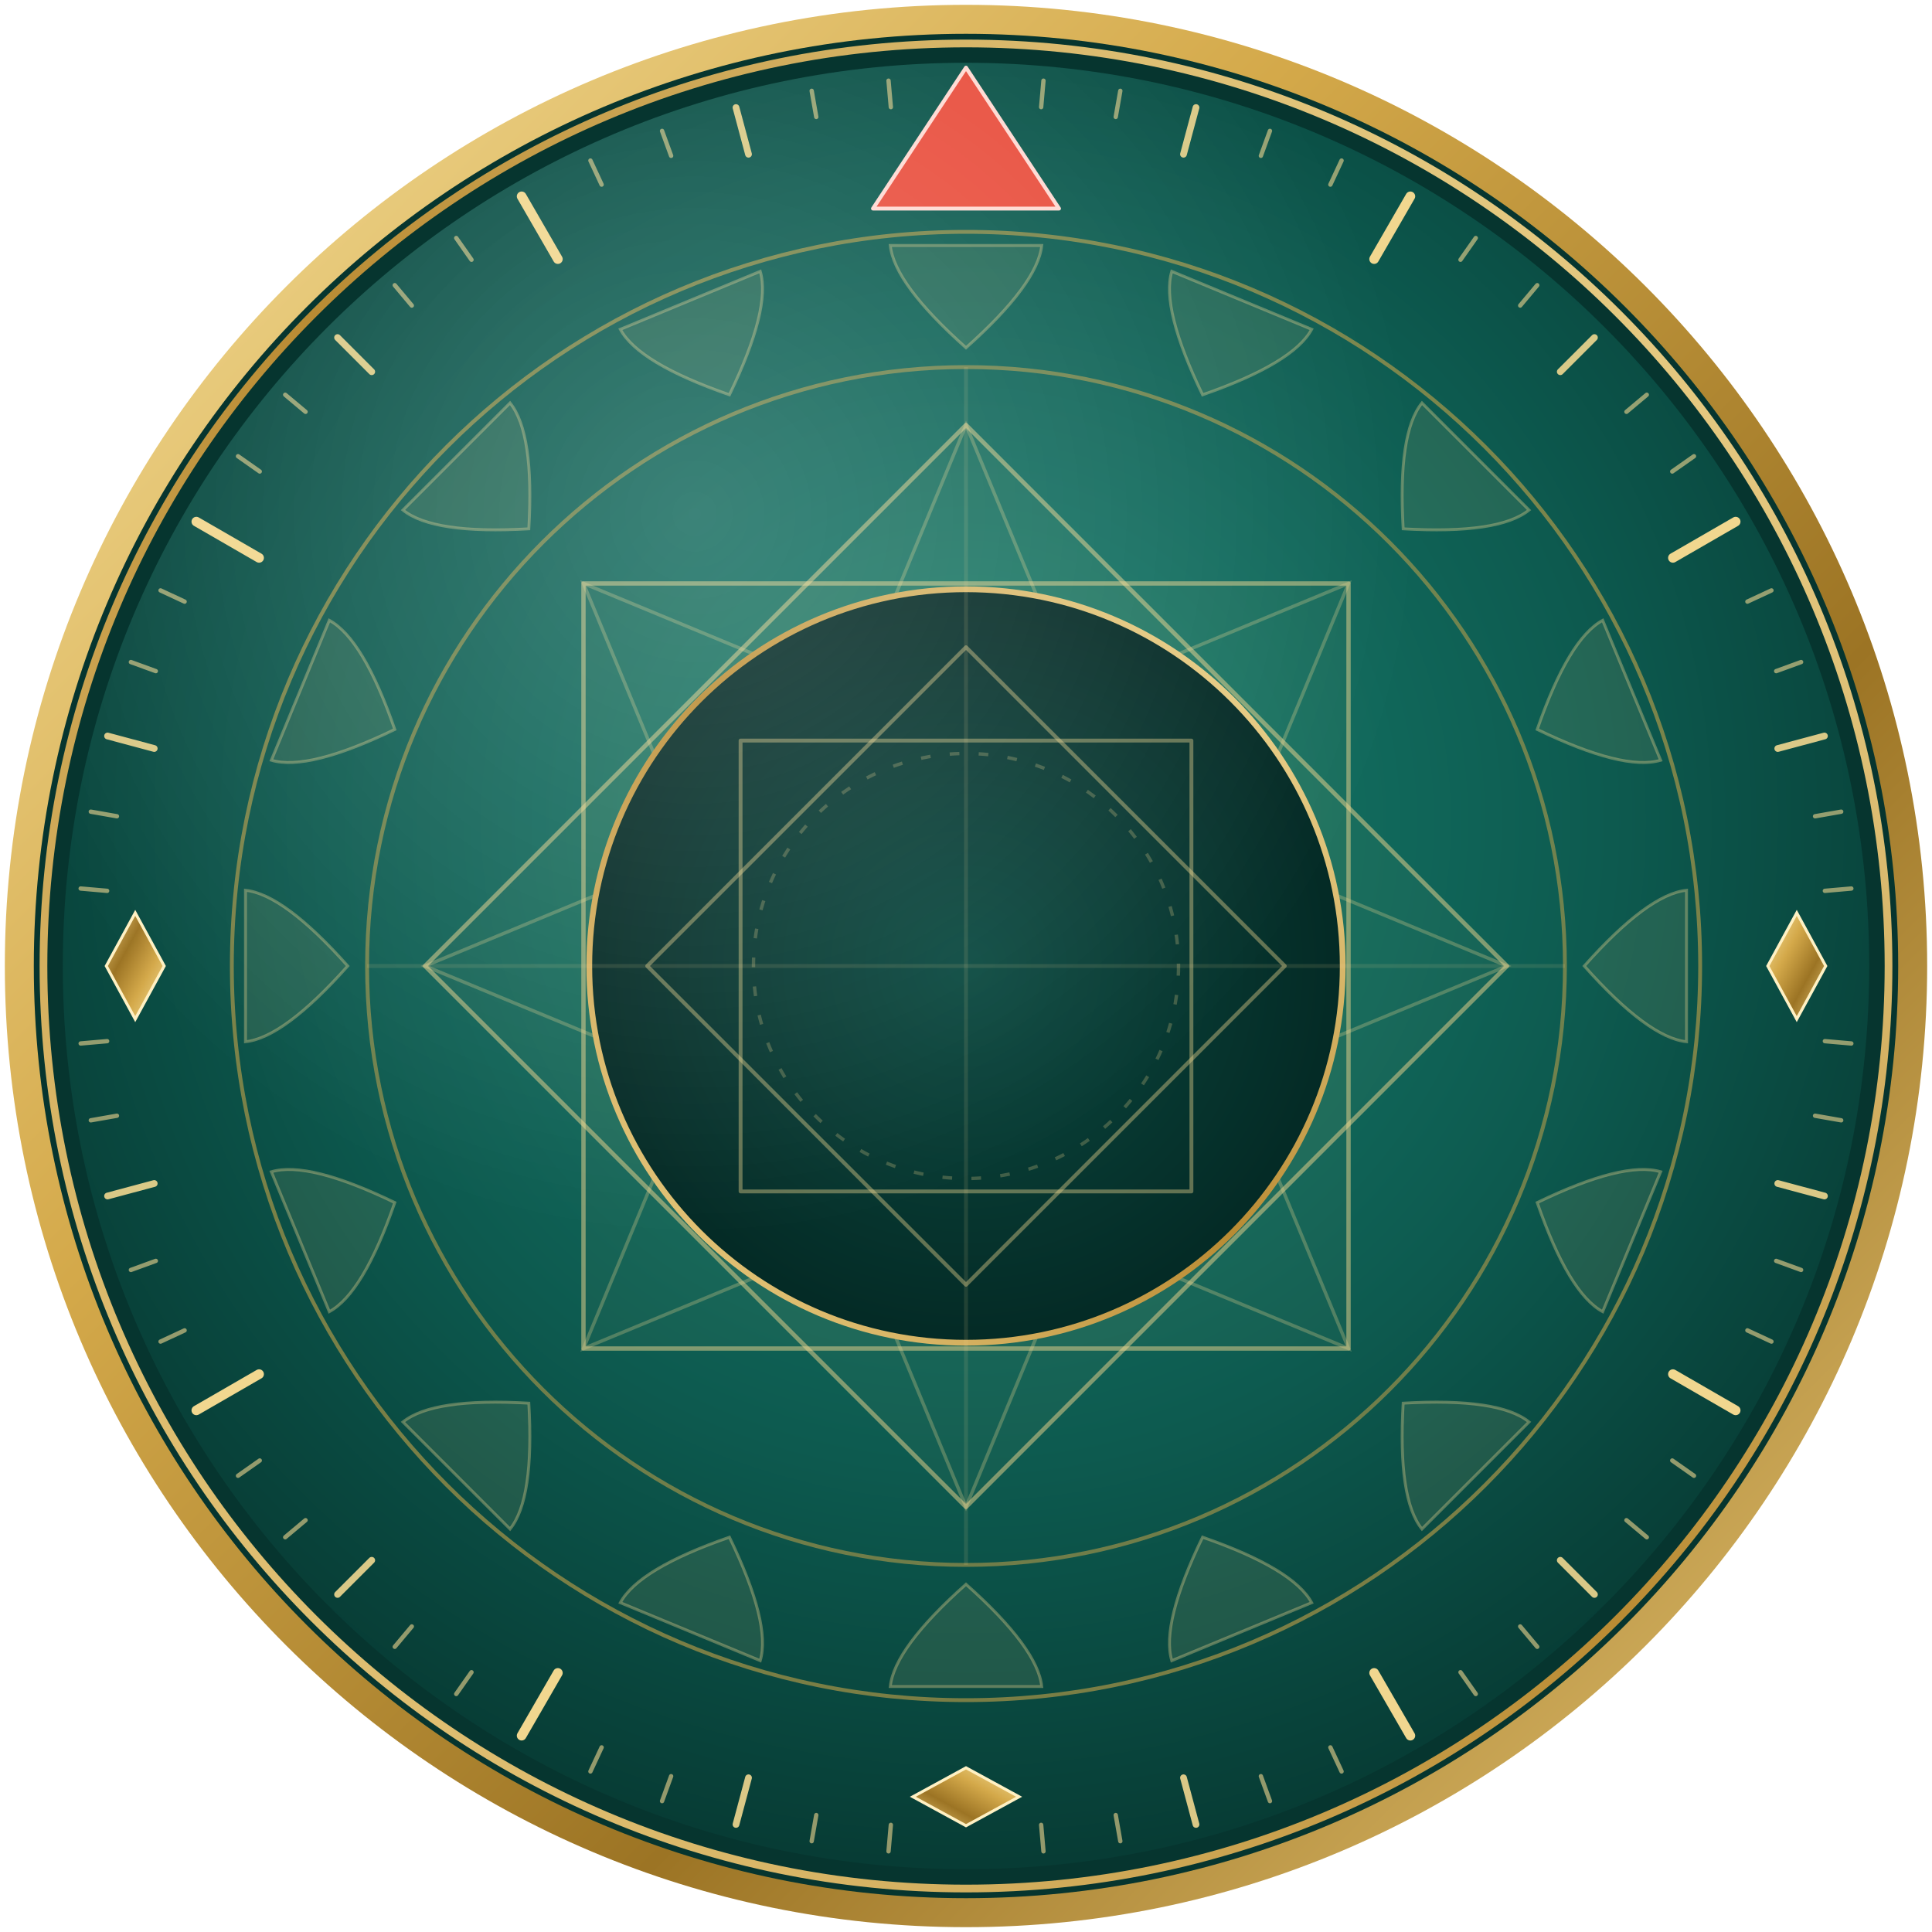
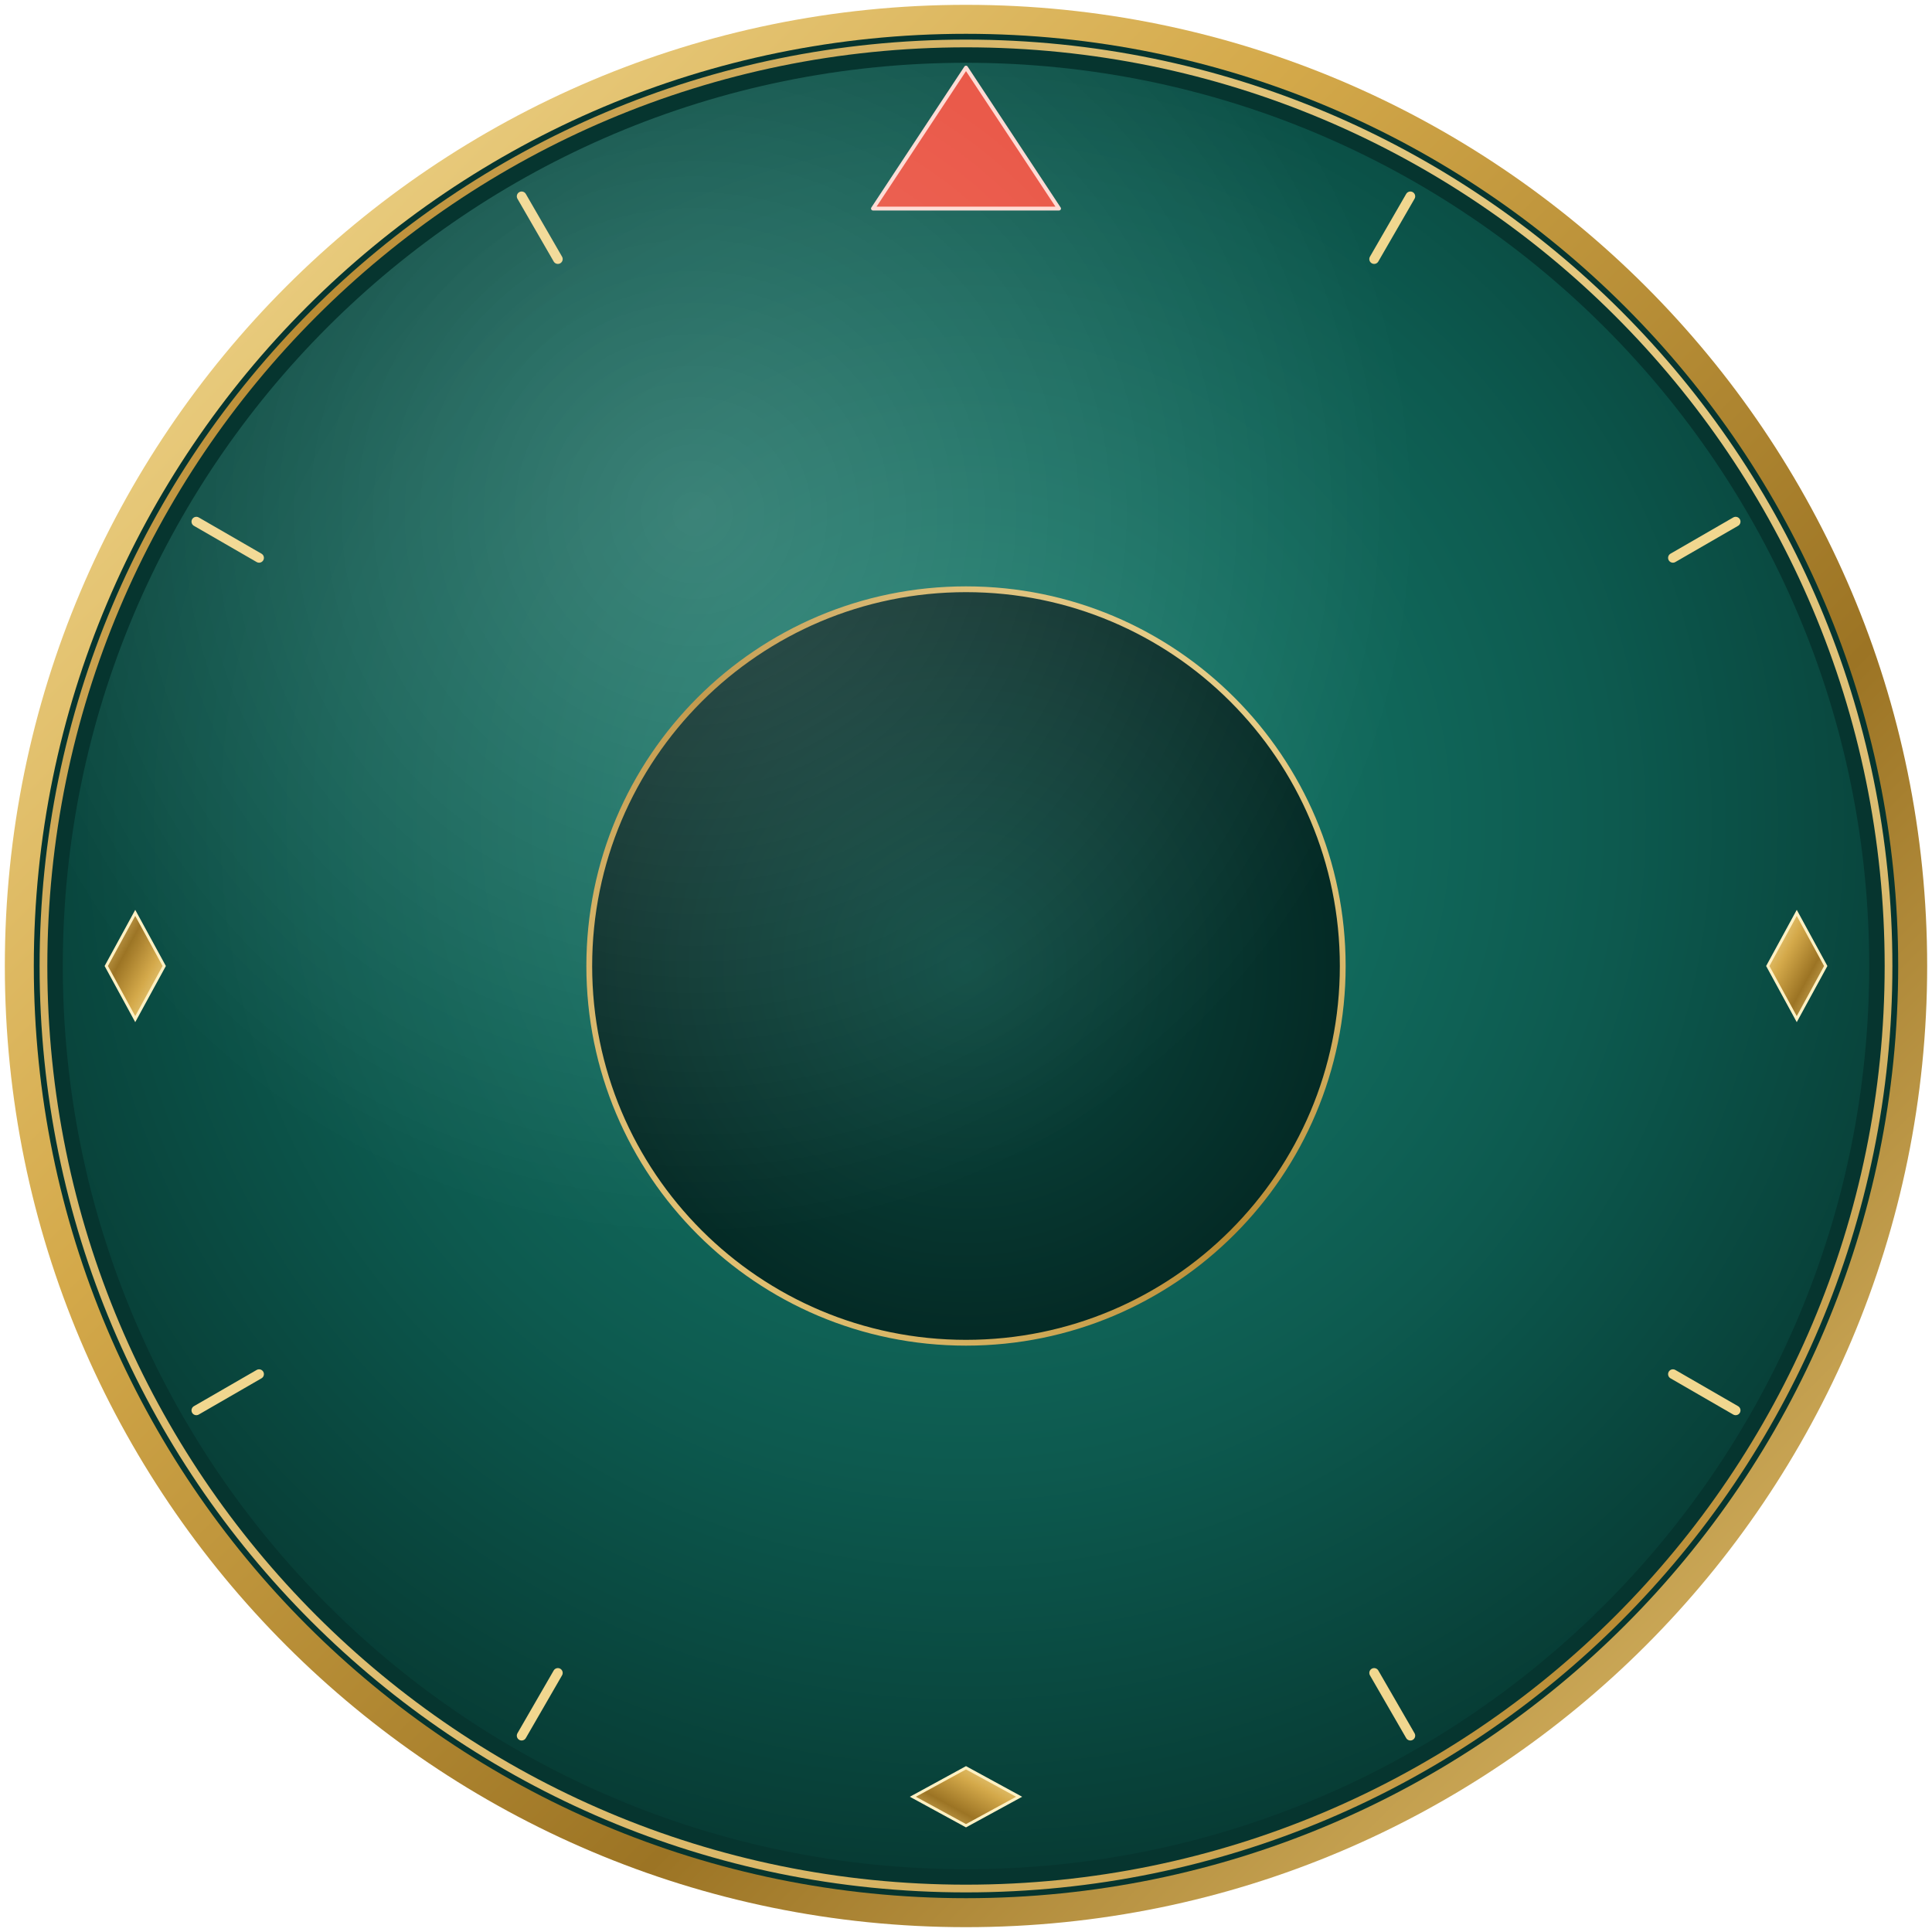
<svg xmlns="http://www.w3.org/2000/svg" viewBox="0 0 400 400">
  <defs>
    <linearGradient id="gold" x1="0" y1="0" x2="1" y2="1">
      <stop offset="0" stop-color="#F7E3A1" />
      <stop offset=".35" stop-color="#D4A94A" />
      <stop offset=".65" stop-color="#9C7424" />
      <stop offset="1" stop-color="#EBCB7A" />
    </linearGradient>
    <linearGradient id="goldR" x1="1" y1="0" x2="0" y2="1">
      <stop offset="0" stop-color="#F7E3A1" />
      <stop offset=".5" stop-color="#B98B33" />
      <stop offset="1" stop-color="#F0D58C" />
    </linearGradient>
    <radialGradient id="face" cx=".5" cy=".42" r=".65">
      <stop offset="0" stop-color="#17806F" />
      <stop offset=".55" stop-color="#0D5A4F" />
      <stop offset="1" stop-color="#05322C" />
    </radialGradient>
    <radialGradient id="core" cx=".5" cy=".5" r=".5">
      <stop offset="0" stop-color="#0B4A41" />
      <stop offset="1" stop-color="#042A25" />
    </radialGradient>
    <radialGradient id="shine" cx=".35" cy=".25" r=".8">
      <stop offset="0" stop-color="#FFFFFF" stop-opacity=".18" />
      <stop offset=".5" stop-color="#FFFFFF" stop-opacity="0" />
    </radialGradient>
  </defs>
  <circle cx="200" cy="200" r="199" fill="url(#gold)" />
  <circle cx="200" cy="200" r="193" fill="#06352F" />
  <circle cx="200" cy="200" r="191" fill="none" stroke="url(#goldR)" stroke-width="1.6" />
  <circle cx="200" cy="200" r="187" fill="url(#face)" />
-   <circle cx="200" cy="200" r="152" fill="none" stroke="#D4A94A" stroke-opacity=".55" stroke-width=".8" />
-   <path d="M216.04 16.7L215.56 22.18" stroke="#F1D78F" stroke-opacity="0.6" stroke-width="0.9" stroke-linecap="round" />
-   <path d="M231.95 18.8L231 24.21" stroke="#F1D78F" stroke-opacity="0.6" stroke-width="0.9" stroke-linecap="round" />
-   <path d="M247.62 22.27L245.03 31.93" stroke="#F1D78F" stroke-opacity="0.9" stroke-width="1.4" stroke-linecap="round" />
-   <path d="M262.93 27.1L261.05 32.26" stroke="#F1D78F" stroke-opacity="0.6" stroke-width="0.9" stroke-linecap="round" />
-   <path d="M277.76 33.24L275.44 38.22" stroke="#F1D78F" stroke-opacity="0.6" stroke-width="0.9" stroke-linecap="round" />
  <path d="M292 40.65L284.5 53.64" stroke="#F1D78F" stroke-opacity="1" stroke-width="2" stroke-linecap="round" />
-   <path d="M305.54 49.28L302.38 53.78" stroke="#F1D78F" stroke-opacity="0.6" stroke-width="0.9" stroke-linecap="round" />
-   <path d="M318.27 59.05L314.74 63.26" stroke="#F1D78F" stroke-opacity="0.6" stroke-width="0.9" stroke-linecap="round" />
-   <path d="M330.11 69.89L323.04 76.96" stroke="#F1D78F" stroke-opacity="0.9" stroke-width="1.4" stroke-linecap="round" />
-   <path d="M340.95 81.73L336.74 85.26" stroke="#F1D78F" stroke-opacity="0.6" stroke-width="0.9" stroke-linecap="round" />
-   <path d="M350.72 94.46L346.22 97.62" stroke="#F1D78F" stroke-opacity="0.6" stroke-width="0.9" stroke-linecap="round" />
  <path d="M359.35 108L346.36 115.5" stroke="#F1D78F" stroke-opacity="1" stroke-width="2" stroke-linecap="round" />
-   <path d="M366.76 122.24L361.78 124.56" stroke="#F1D78F" stroke-opacity="0.6" stroke-width="0.9" stroke-linecap="round" />
-   <path d="M372.9 137.07L367.74 138.95" stroke="#F1D78F" stroke-opacity="0.6" stroke-width="0.9" stroke-linecap="round" />
-   <path d="M377.73 152.38L368.07 154.97" stroke="#F1D78F" stroke-opacity="0.9" stroke-width="1.4" stroke-linecap="round" />
-   <path d="M381.2 168.05L375.79 169" stroke="#F1D78F" stroke-opacity="0.6" stroke-width="0.9" stroke-linecap="round" />
-   <path d="M383.3 183.96L377.82 184.44" stroke="#F1D78F" stroke-opacity="0.6" stroke-width="0.9" stroke-linecap="round" />
-   <path d="M383.3 216.04L377.82 215.56" stroke="#F1D78F" stroke-opacity="0.6" stroke-width="0.9" stroke-linecap="round" />
-   <path d="M381.2 231.95L375.79 231" stroke="#F1D78F" stroke-opacity="0.6" stroke-width="0.9" stroke-linecap="round" />
-   <path d="M377.73 247.62L368.07 245.03" stroke="#F1D78F" stroke-opacity="0.9" stroke-width="1.4" stroke-linecap="round" />
-   <path d="M372.9 262.93L367.74 261.05" stroke="#F1D78F" stroke-opacity="0.6" stroke-width="0.9" stroke-linecap="round" />
-   <path d="M366.76 277.76L361.78 275.44" stroke="#F1D78F" stroke-opacity="0.6" stroke-width="0.9" stroke-linecap="round" />
  <path d="M359.35 292L346.36 284.5" stroke="#F1D78F" stroke-opacity="1" stroke-width="2" stroke-linecap="round" />
-   <path d="M350.72 305.54L346.22 302.38" stroke="#F1D78F" stroke-opacity="0.6" stroke-width="0.9" stroke-linecap="round" />
-   <path d="M340.95 318.27L336.74 314.74" stroke="#F1D78F" stroke-opacity="0.6" stroke-width="0.9" stroke-linecap="round" />
-   <path d="M330.11 330.11L323.04 323.04" stroke="#F1D78F" stroke-opacity="0.9" stroke-width="1.4" stroke-linecap="round" />
-   <path d="M318.27 340.95L314.74 336.74" stroke="#F1D78F" stroke-opacity="0.6" stroke-width="0.9" stroke-linecap="round" />
-   <path d="M305.54 350.72L302.38 346.22" stroke="#F1D78F" stroke-opacity="0.6" stroke-width="0.9" stroke-linecap="round" />
  <path d="M292 359.35L284.5 346.36" stroke="#F1D78F" stroke-opacity="1" stroke-width="2" stroke-linecap="round" />
-   <path d="M277.76 366.76L275.44 361.78" stroke="#F1D78F" stroke-opacity="0.6" stroke-width="0.9" stroke-linecap="round" />
-   <path d="M262.93 372.9L261.05 367.74" stroke="#F1D78F" stroke-opacity="0.6" stroke-width="0.9" stroke-linecap="round" />
-   <path d="M247.62 377.73L245.03 368.07" stroke="#F1D78F" stroke-opacity="0.9" stroke-width="1.4" stroke-linecap="round" />
-   <path d="M231.95 381.2L231 375.79" stroke="#F1D78F" stroke-opacity="0.6" stroke-width="0.9" stroke-linecap="round" />
-   <path d="M216.04 383.3L215.56 377.82" stroke="#F1D78F" stroke-opacity="0.6" stroke-width="0.9" stroke-linecap="round" />
-   <path d="M183.96 383.3L184.44 377.82" stroke="#F1D78F" stroke-opacity="0.6" stroke-width="0.9" stroke-linecap="round" />
-   <path d="M168.05 381.2L169 375.79" stroke="#F1D78F" stroke-opacity="0.6" stroke-width="0.9" stroke-linecap="round" />
-   <path d="M152.38 377.73L154.97 368.07" stroke="#F1D78F" stroke-opacity="0.9" stroke-width="1.4" stroke-linecap="round" />
-   <path d="M137.07 372.9L138.95 367.74" stroke="#F1D78F" stroke-opacity="0.6" stroke-width="0.9" stroke-linecap="round" />
-   <path d="M122.24 366.76L124.56 361.78" stroke="#F1D78F" stroke-opacity="0.6" stroke-width="0.9" stroke-linecap="round" />
  <path d="M108 359.35L115.5 346.36" stroke="#F1D78F" stroke-opacity="1" stroke-width="2" stroke-linecap="round" />
-   <path d="M94.46 350.72L97.62 346.22" stroke="#F1D78F" stroke-opacity="0.6" stroke-width="0.9" stroke-linecap="round" />
-   <path d="M81.73 340.95L85.26 336.74" stroke="#F1D78F" stroke-opacity="0.6" stroke-width="0.9" stroke-linecap="round" />
-   <path d="M69.89 330.11L76.96 323.04" stroke="#F1D78F" stroke-opacity="0.9" stroke-width="1.4" stroke-linecap="round" />
-   <path d="M59.05 318.27L63.26 314.74" stroke="#F1D78F" stroke-opacity="0.6" stroke-width="0.9" stroke-linecap="round" />
-   <path d="M49.28 305.54L53.78 302.38" stroke="#F1D78F" stroke-opacity="0.6" stroke-width="0.9" stroke-linecap="round" />
  <path d="M40.65 292L53.64 284.5" stroke="#F1D78F" stroke-opacity="1" stroke-width="2" stroke-linecap="round" />
-   <path d="M33.24 277.76L38.22 275.44" stroke="#F1D78F" stroke-opacity="0.6" stroke-width="0.9" stroke-linecap="round" />
-   <path d="M27.1 262.93L32.26 261.05" stroke="#F1D78F" stroke-opacity="0.6" stroke-width="0.9" stroke-linecap="round" />
-   <path d="M22.27 247.62L31.93 245.03" stroke="#F1D78F" stroke-opacity="0.9" stroke-width="1.4" stroke-linecap="round" />
-   <path d="M18.8 231.95L24.21 231" stroke="#F1D78F" stroke-opacity="0.6" stroke-width="0.9" stroke-linecap="round" />
-   <path d="M16.7 216.04L22.18 215.56" stroke="#F1D78F" stroke-opacity="0.6" stroke-width="0.9" stroke-linecap="round" />
-   <path d="M16.7 183.96L22.18 184.44" stroke="#F1D78F" stroke-opacity="0.6" stroke-width="0.9" stroke-linecap="round" />
-   <path d="M18.8 168.05L24.21 169" stroke="#F1D78F" stroke-opacity="0.6" stroke-width="0.9" stroke-linecap="round" />
-   <path d="M22.27 152.38L31.93 154.97" stroke="#F1D78F" stroke-opacity="0.9" stroke-width="1.4" stroke-linecap="round" />
-   <path d="M27.1 137.07L32.26 138.95" stroke="#F1D78F" stroke-opacity="0.6" stroke-width="0.9" stroke-linecap="round" />
-   <path d="M33.24 122.24L38.22 124.56" stroke="#F1D78F" stroke-opacity="0.6" stroke-width="0.9" stroke-linecap="round" />
  <path d="M40.65 108L53.64 115.5" stroke="#F1D78F" stroke-opacity="1" stroke-width="2" stroke-linecap="round" />
-   <path d="M49.28 94.46L53.78 97.62" stroke="#F1D78F" stroke-opacity="0.6" stroke-width="0.9" stroke-linecap="round" />
-   <path d="M59.05 81.73L63.26 85.26" stroke="#F1D78F" stroke-opacity="0.6" stroke-width="0.9" stroke-linecap="round" />
-   <path d="M69.89 69.89L76.96 76.96" stroke="#F1D78F" stroke-opacity="0.9" stroke-width="1.4" stroke-linecap="round" />
-   <path d="M81.73 59.05L85.26 63.26" stroke="#F1D78F" stroke-opacity="0.6" stroke-width="0.9" stroke-linecap="round" />
-   <path d="M94.46 49.28L97.62 53.78" stroke="#F1D78F" stroke-opacity="0.6" stroke-width="0.9" stroke-linecap="round" />
  <path d="M108 40.65L115.5 53.64" stroke="#F1D78F" stroke-opacity="1" stroke-width="2" stroke-linecap="round" />
-   <path d="M122.24 33.24L124.56 38.22" stroke="#F1D78F" stroke-opacity="0.6" stroke-width="0.9" stroke-linecap="round" />
-   <path d="M137.07 27.1L138.95 32.26" stroke="#F1D78F" stroke-opacity="0.6" stroke-width="0.9" stroke-linecap="round" />
-   <path d="M152.38 22.27L154.97 31.93" stroke="#F1D78F" stroke-opacity="0.9" stroke-width="1.4" stroke-linecap="round" />
-   <path d="M168.05 18.8L169 24.21" stroke="#F1D78F" stroke-opacity="0.6" stroke-width="0.9" stroke-linecap="round" />
-   <path d="M183.96 16.7L184.44 22.18" stroke="#F1D78F" stroke-opacity="0.6" stroke-width="0.9" stroke-linecap="round" />
  <path d="M200 14L180.74 43.18L219.26 43.18Z" fill="#E9503F" stroke="#FFD9D2" stroke-width=".8" stroke-linejoin="round" />
  <path d="M372 189L378 200L372 211L366 200Z" transform="rotate(0 372 200)" fill="url(#gold)" stroke="#FFF1C4" stroke-width=".6" />
  <path d="M200 361L206 372L200 383L194 372Z" transform="rotate(90 200 372)" fill="url(#gold)" stroke="#FFF1C4" stroke-width=".6" />
  <path d="M28 189L34 200L28 211L22 200Z" transform="rotate(180 28 200)" fill="url(#gold)" stroke="#FFF1C4" stroke-width=".6" />
-   <path d="M184.32 50.82Q185.16 58.78 200 72Q214.84 58.78 215.68 50.82Z" fill="#F1D78F" fill-opacity=".10" stroke="#F1D78F" stroke-opacity=".35" stroke-width=".6" />
-   <path d="M242.6 56.18Q240.33 63.85 248.98 81.74Q267.76 75.21 271.57 68.18Z" fill="#F1D78F" fill-opacity=".10" stroke="#F1D78F" stroke-opacity=".35" stroke-width=".6" />
-   <path d="M294.4 83.43Q289.36 89.65 290.51 109.49Q310.35 110.64 316.57 105.6Z" fill="#F1D78F" fill-opacity=".10" stroke="#F1D78F" stroke-opacity=".35" stroke-width=".6" />
-   <path d="M331.82 128.43Q324.79 132.24 318.26 151.02Q336.15 159.67 343.82 157.4Z" fill="#F1D78F" fill-opacity=".10" stroke="#F1D78F" stroke-opacity=".35" stroke-width=".6" />
-   <path d="M349.18 184.32Q341.22 185.16 328 200Q341.22 214.84 349.18 215.68Z" fill="#F1D78F" fill-opacity=".10" stroke="#F1D78F" stroke-opacity=".35" stroke-width=".6" />
-   <path d="M343.82 242.6Q336.15 240.33 318.26 248.98Q324.79 267.76 331.82 271.57Z" fill="#F1D78F" fill-opacity=".10" stroke="#F1D78F" stroke-opacity=".35" stroke-width=".6" />
-   <path d="M316.57 294.4Q310.35 289.36 290.51 290.51Q289.36 310.35 294.4 316.57Z" fill="#F1D78F" fill-opacity=".10" stroke="#F1D78F" stroke-opacity=".35" stroke-width=".6" />
-   <path d="M271.57 331.82Q267.76 324.79 248.98 318.26Q240.33 336.15 242.6 343.82Z" fill="#F1D78F" fill-opacity=".10" stroke="#F1D78F" stroke-opacity=".35" stroke-width=".6" />
-   <path d="M215.68 349.18Q214.84 341.22 200 328Q185.16 341.22 184.32 349.18Z" fill="#F1D78F" fill-opacity=".10" stroke="#F1D78F" stroke-opacity=".35" stroke-width=".6" />
-   <path d="M157.4 343.82Q159.67 336.15 151.02 318.26Q132.24 324.79 128.43 331.82Z" fill="#F1D78F" fill-opacity=".10" stroke="#F1D78F" stroke-opacity=".35" stroke-width=".6" />
-   <path d="M105.6 316.57Q110.64 310.35 109.49 290.51Q89.65 289.36 83.43 294.4Z" fill="#F1D78F" fill-opacity=".10" stroke="#F1D78F" stroke-opacity=".35" stroke-width=".6" />
-   <path d="M68.18 271.57Q75.21 267.76 81.74 248.98Q63.85 240.33 56.18 242.6Z" fill="#F1D78F" fill-opacity=".10" stroke="#F1D78F" stroke-opacity=".35" stroke-width=".6" />
-   <path d="M50.82 215.68Q58.78 214.84 72 200Q58.78 185.16 50.82 184.32Z" fill="#F1D78F" fill-opacity=".10" stroke="#F1D78F" stroke-opacity=".35" stroke-width=".6" />
-   <path d="M56.18 157.4Q63.85 159.67 81.74 151.02Q75.21 132.24 68.18 128.43Z" fill="#F1D78F" fill-opacity=".10" stroke="#F1D78F" stroke-opacity=".35" stroke-width=".6" />
-   <path d="M83.43 105.6Q89.65 110.64 109.49 109.49Q110.64 89.65 105.6 83.43Z" fill="#F1D78F" fill-opacity=".10" stroke="#F1D78F" stroke-opacity=".35" stroke-width=".6" />
-   <path d="M128.43 68.18Q132.24 75.21 151.02 81.74Q159.67 63.85 157.4 56.18Z" fill="#F1D78F" fill-opacity=".10" stroke="#F1D78F" stroke-opacity=".35" stroke-width=".6" />
-   <circle cx="200" cy="200" r="124" fill="none" stroke="#D4A94A" stroke-opacity=".5" stroke-width=".8" />
-   <polygon points="200,88 312,200 200,312 88,200" fill="#F1D78F" fill-opacity=".04" stroke="#F1D78F" stroke-opacity=".5" stroke-width=".9" stroke-linejoin="round" />
-   <polygon points="279.2,120.8 279.2,279.2 120.8,279.2 120.8,120.8" fill="#F1D78F" fill-opacity=".04" stroke="#F1D78F" stroke-opacity=".5" stroke-width=".9" stroke-linejoin="round" />
-   <path d="M200 88L279.2 279.2L88 200L279.2 120.8L200 312L120.8 120.8L312 200L120.8 279.2Z" fill="none" stroke="#F1D78F" stroke-opacity=".28" stroke-width=".7" />
  <circle cx="200" cy="200" r="78" fill="url(#core)" stroke="url(#goldR)" stroke-width="1.2" />
-   <polygon points="200,134 266,200 200,266 134,200" fill="none" stroke="#F1D78F" stroke-opacity=".4" stroke-width=".8" stroke-linejoin="round" />
-   <polygon points="246.67,153.33 246.67,246.67 153.33,246.67 153.33,153.33" fill="none" stroke="#F1D78F" stroke-opacity=".4" stroke-width=".8" stroke-linejoin="round" />
-   <circle cx="200" cy="200" r="44" fill="none" stroke="#F1D78F" stroke-opacity=".25" stroke-width=".7" stroke-dasharray="2 4" />
-   <path d="M200 76L200 324" stroke="#F1D78F" stroke-opacity=".12" stroke-width=".8" />
-   <path d="M324 200L76 200" stroke="#F1D78F" stroke-opacity=".12" stroke-width=".8" />
  <circle cx="200" cy="200" r="187" fill="url(#shine)" />
</svg>
